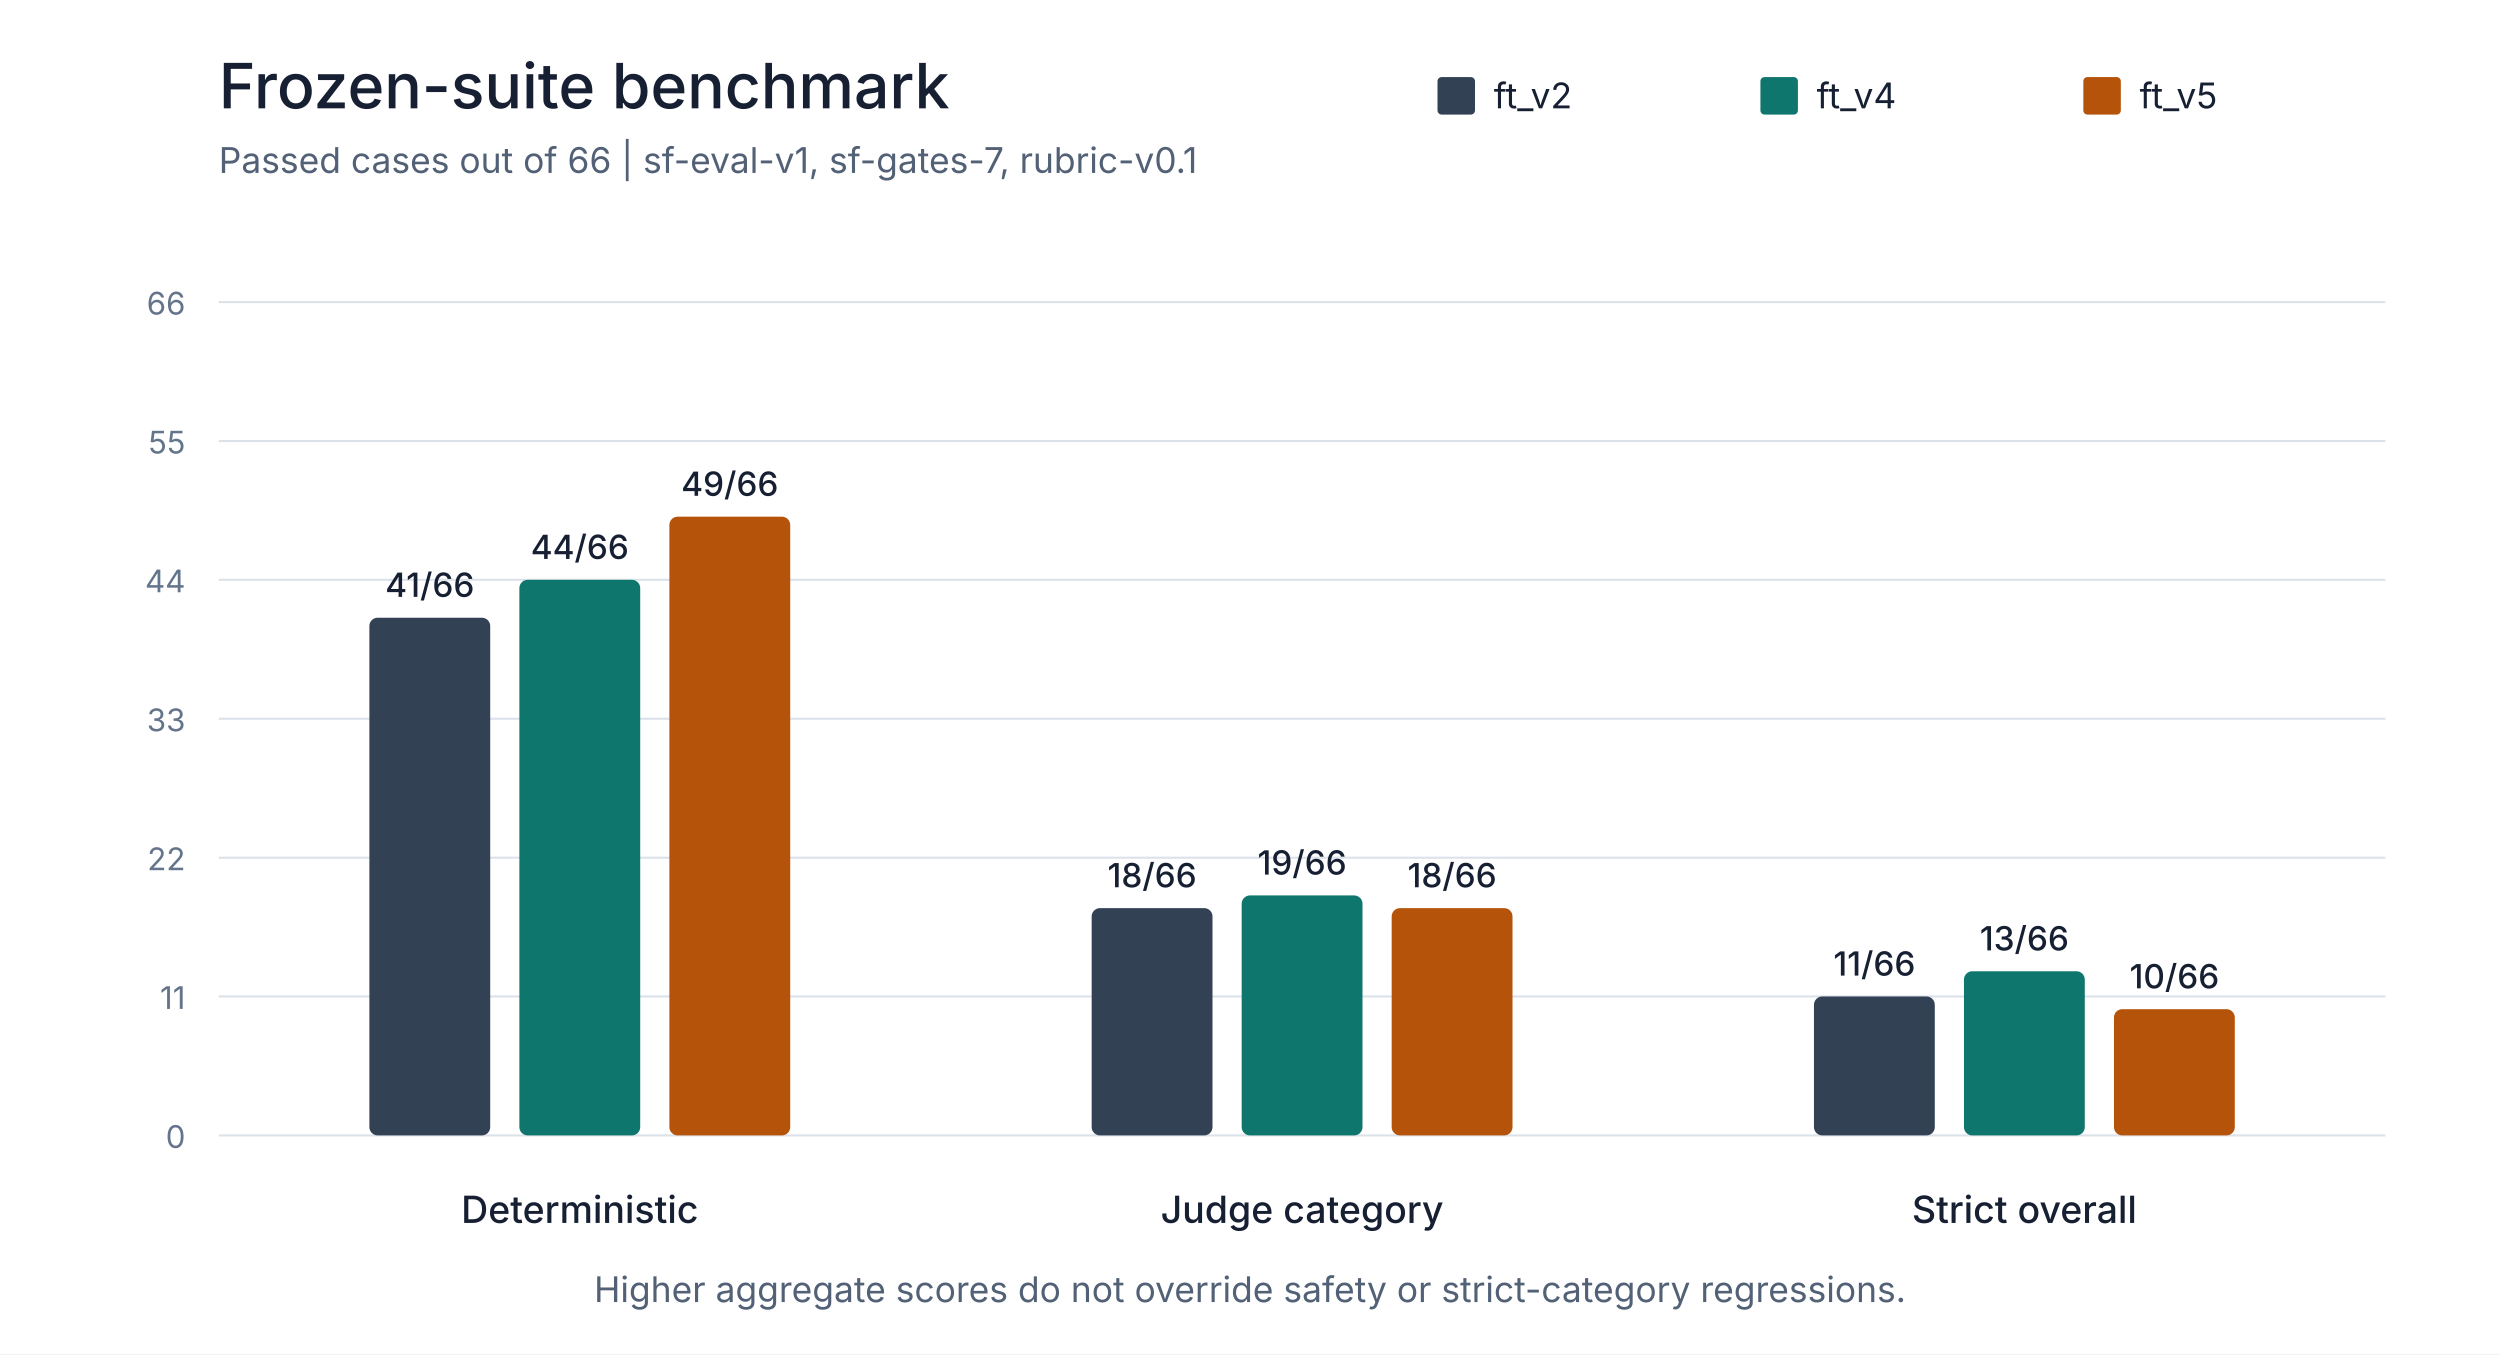
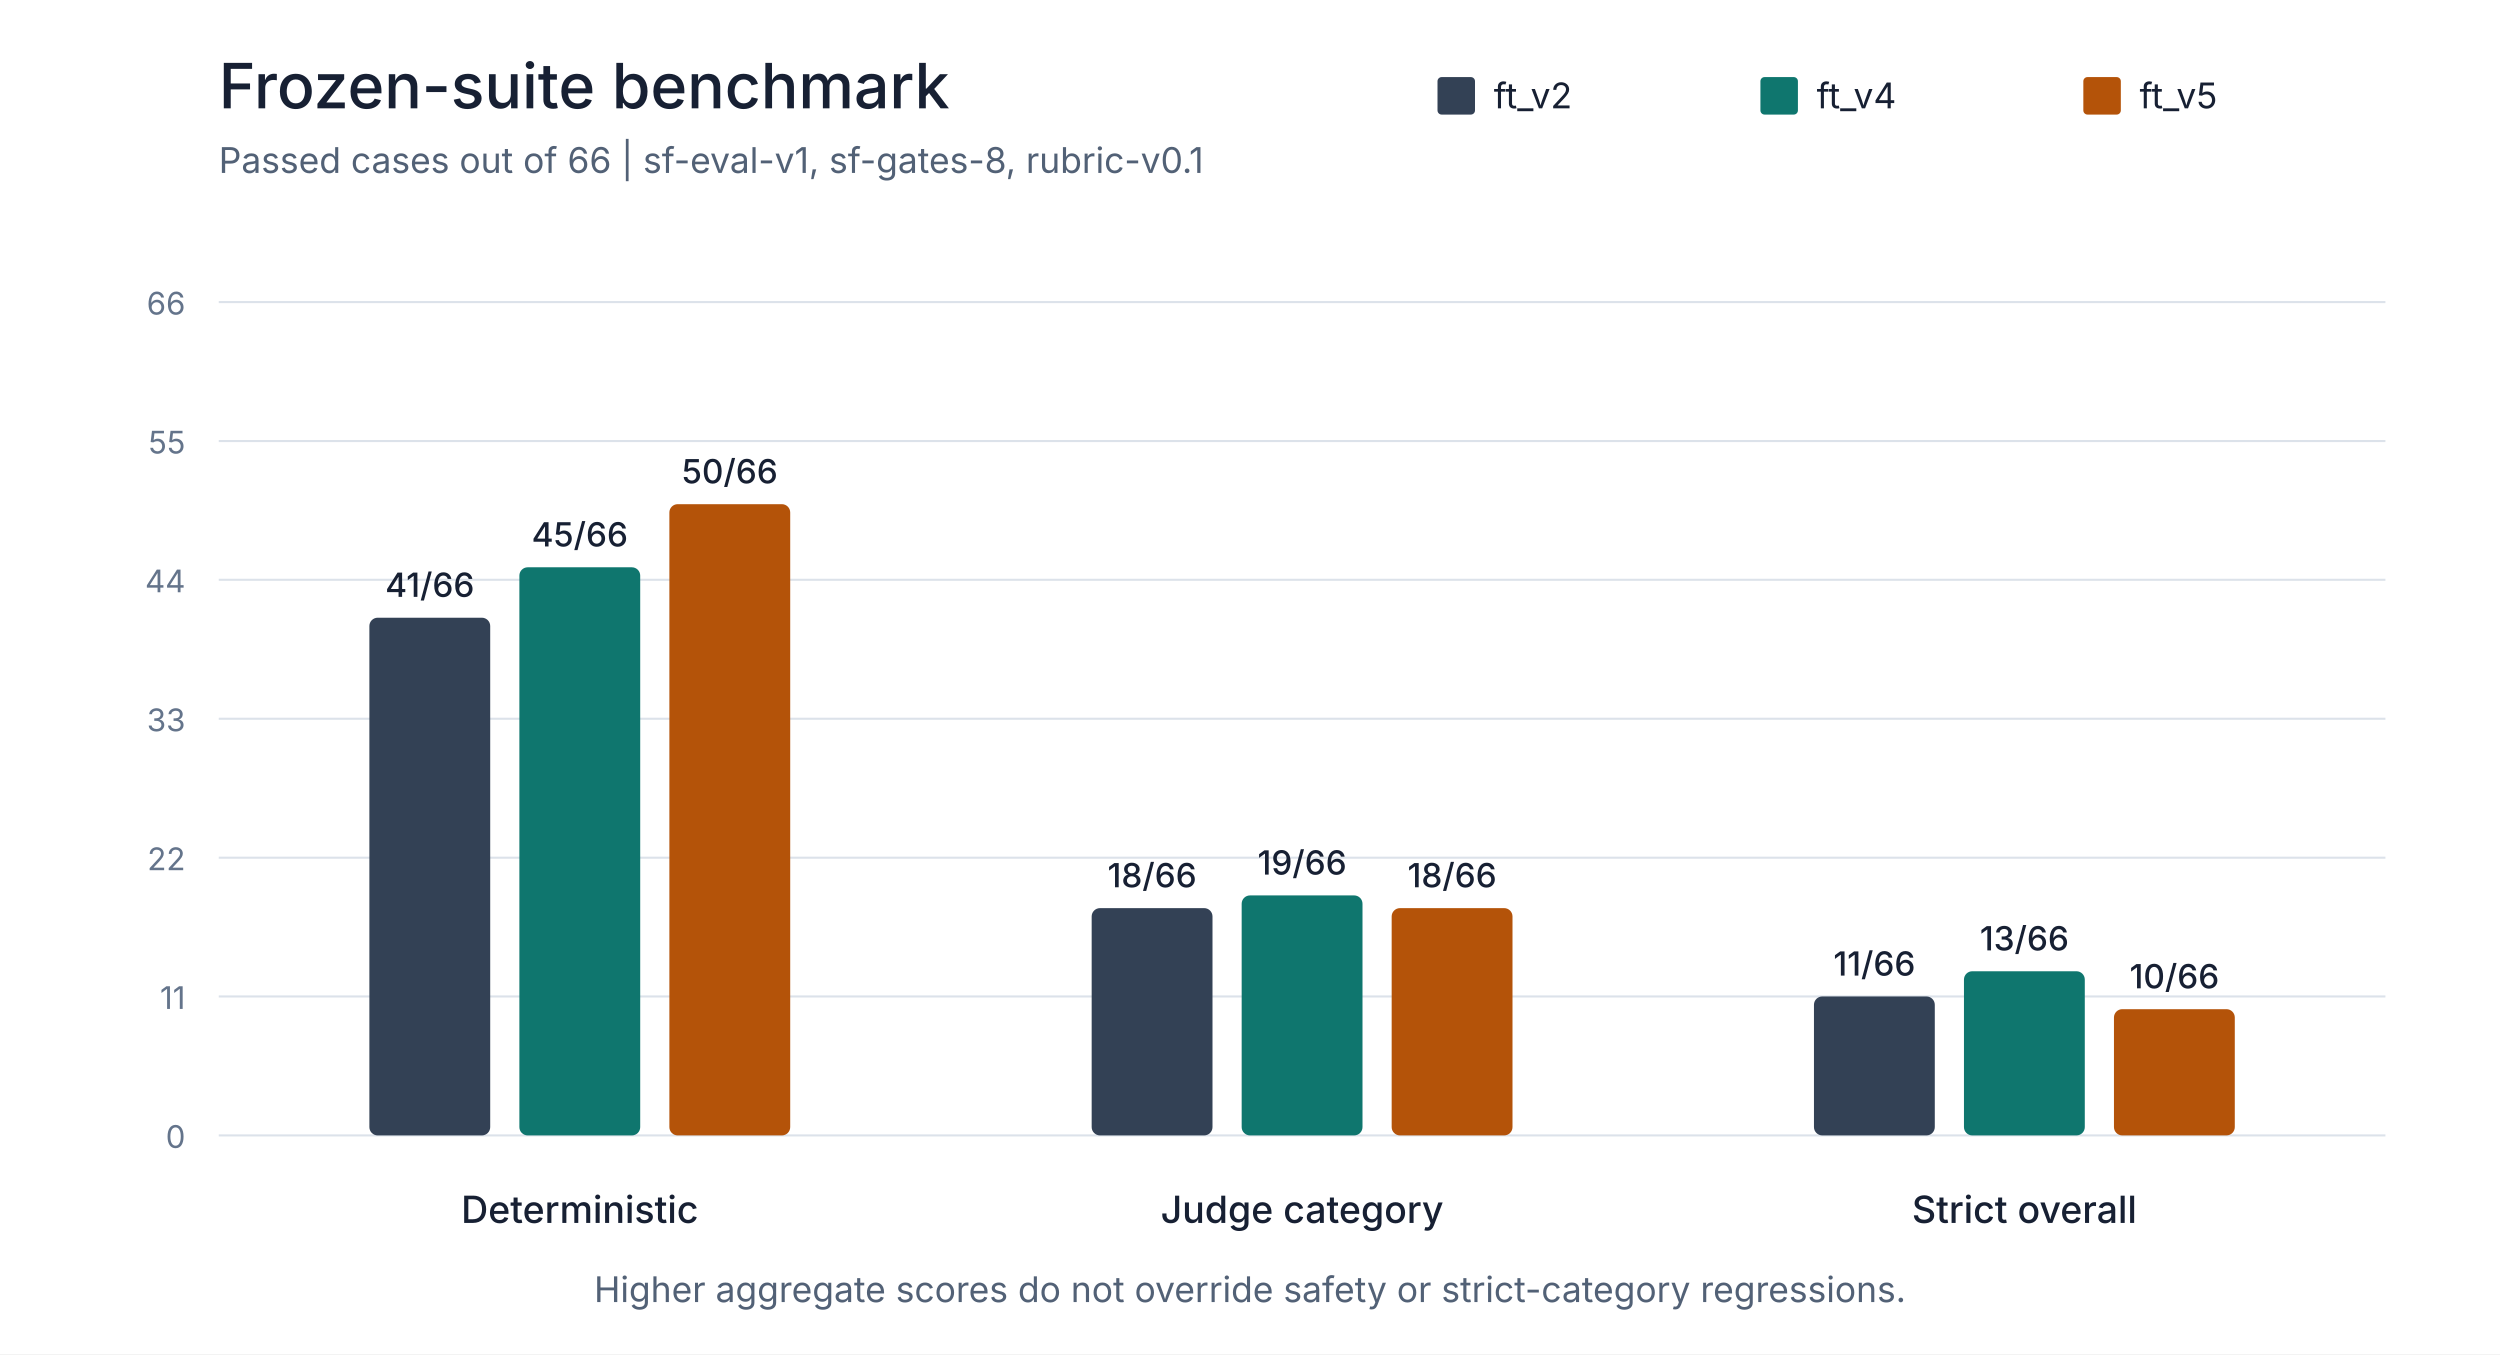
<svg xmlns="http://www.w3.org/2000/svg" width="1200" height="650" viewBox="0 0 1200 650" role="img" aria-labelledby="title desc">
  <rect width="1200" height="650" fill="#ffffff" />
  <text x="105.0" y="52.0" text-anchor="start" font-family="Inter,Arial,sans-serif" font-size="30" font-weight="500" fill="#172033">Frozen-suite benchmark</text>
-   <text x="105.0" y="83.0" text-anchor="start" font-family="Inter,Arial,sans-serif" font-size="17" font-weight="400" fill="#526176">Passed cases out of 66 | sf-eval-v1, sf-gates-7, rubric-v0.1</text>
+   <text x="105.0" y="83.0" text-anchor="start" font-family="Inter,Arial,sans-serif" font-size="17" font-weight="400" fill="#526176">Passed cases out of 66 | sf-eval-v1, sf-gates-8, rubric-v0.1</text>
  <rect x="690" y="37" width="18" height="18" rx="2" fill="#334155" />
  <text x="717.0" y="52.0" text-anchor="start" font-family="Inter,Arial,sans-serif" font-size="17" font-weight="400" fill="#172033">ft_v2</text>
  <rect x="845" y="37" width="18" height="18" rx="2" fill="#0f766e" />
  <text x="872.0" y="52.0" text-anchor="start" font-family="Inter,Arial,sans-serif" font-size="17" font-weight="400" fill="#172033">ft_v4</text>
  <rect x="1000" y="37" width="18" height="18" rx="2" fill="#b45309" />
  <text x="1027.0" y="52.0" text-anchor="start" font-family="Inter,Arial,sans-serif" font-size="17" font-weight="400" fill="#172033">ft_v5</text>
  <line x1="105" y1="545.0" x2="1145" y2="545.0" stroke="#dce2ea" />
  <text x="89.0" y="551.0" text-anchor="end" font-family="Inter,Arial,sans-serif" font-size="15" font-weight="400" fill="#64748b">0</text>
  <line x1="105" y1="478.3" x2="1145" y2="478.3" stroke="#dce2ea" />
  <text x="89.0" y="484.3" text-anchor="end" font-family="Inter,Arial,sans-serif" font-size="15" font-weight="400" fill="#64748b">11</text>
  <line x1="105" y1="411.7" x2="1145" y2="411.7" stroke="#dce2ea" />
  <text x="89.0" y="417.7" text-anchor="end" font-family="Inter,Arial,sans-serif" font-size="15" font-weight="400" fill="#64748b">22</text>
  <line x1="105" y1="345.0" x2="1145" y2="345.0" stroke="#dce2ea" />
  <text x="89.0" y="351.0" text-anchor="end" font-family="Inter,Arial,sans-serif" font-size="15" font-weight="400" fill="#64748b">33</text>
  <line x1="105" y1="278.3" x2="1145" y2="278.3" stroke="#dce2ea" />
  <text x="89.0" y="284.3" text-anchor="end" font-family="Inter,Arial,sans-serif" font-size="15" font-weight="400" fill="#64748b">44</text>
  <line x1="105" y1="211.7" x2="1145" y2="211.7" stroke="#dce2ea" />
  <text x="89.0" y="217.7" text-anchor="end" font-family="Inter,Arial,sans-serif" font-size="15" font-weight="400" fill="#64748b">55</text>
  <line x1="105" y1="145.0" x2="1145" y2="145.0" stroke="#dce2ea" />
  <text x="89.0" y="151.0" text-anchor="end" font-family="Inter,Arial,sans-serif" font-size="15" font-weight="400" fill="#64748b">66</text>
  <rect x="177.3" y="296.5" width="58" height="248.5" rx="4" fill="#334155" />
  <text x="206.3" y="286.5" text-anchor="middle" font-family="Inter,Arial,sans-serif" font-size="16" font-weight="500" fill="#172033">41/66</text>
-   <rect x="249.3" y="278.3" width="58" height="266.7" rx="4" fill="#0f766e" />
-   <text x="278.3" y="268.3" text-anchor="middle" font-family="Inter,Arial,sans-serif" font-size="16" font-weight="500" fill="#172033">44/66</text>
-   <rect x="321.3" y="248.0" width="58" height="297.0" rx="4" fill="#b45309" />
-   <text x="350.3" y="238.0" text-anchor="middle" font-family="Inter,Arial,sans-serif" font-size="16" font-weight="500" fill="#172033">49/66</text>
+   <rect x="249.3" y="272.3" width="58" height="272.7" rx="4" fill="#0f766e" />
+   <text x="278.3" y="262.3" text-anchor="middle" font-family="Inter,Arial,sans-serif" font-size="16" font-weight="500" fill="#172033">45/66</text>
+   <rect x="321.3" y="242.0" width="58" height="303.0" rx="4" fill="#b45309" />
+   <text x="350.3" y="232.0" text-anchor="middle" font-family="Inter,Arial,sans-serif" font-size="16" font-weight="500" fill="#172033">50/66</text>
  <text x="278.3" y="587.0" text-anchor="middle" font-family="Inter,Arial,sans-serif" font-size="18" font-weight="500" fill="#172033">Deterministic</text>
  <rect x="524.0" y="435.9" width="58" height="109.1" rx="4" fill="#334155" />
  <text x="553.0" y="425.9" text-anchor="middle" font-family="Inter,Arial,sans-serif" font-size="16" font-weight="500" fill="#172033">18/66</text>
  <rect x="596.0" y="429.8" width="58" height="115.2" rx="4" fill="#0f766e" />
  <text x="625.0" y="419.8" text-anchor="middle" font-family="Inter,Arial,sans-serif" font-size="16" font-weight="500" fill="#172033">19/66</text>
  <rect x="668.0" y="435.9" width="58" height="109.1" rx="4" fill="#b45309" />
  <text x="697.0" y="425.9" text-anchor="middle" font-family="Inter,Arial,sans-serif" font-size="16" font-weight="500" fill="#172033">18/66</text>
  <text x="625.0" y="587.0" text-anchor="middle" font-family="Inter,Arial,sans-serif" font-size="18" font-weight="500" fill="#172033">Judge category</text>
  <rect x="870.7" y="478.3" width="58" height="66.7" rx="4" fill="#334155" />
  <text x="899.7" y="468.3" text-anchor="middle" font-family="Inter,Arial,sans-serif" font-size="16" font-weight="500" fill="#172033">11/66</text>
  <rect x="942.7" y="466.2" width="58" height="78.8" rx="4" fill="#0f766e" />
  <text x="971.7" y="456.2" text-anchor="middle" font-family="Inter,Arial,sans-serif" font-size="16" font-weight="500" fill="#172033">13/66</text>
  <rect x="1014.7" y="484.4" width="58" height="60.6" rx="4" fill="#b45309" />
  <text x="1043.7" y="474.4" text-anchor="middle" font-family="Inter,Arial,sans-serif" font-size="16" font-weight="500" fill="#172033">10/66</text>
  <text x="971.7" y="587.0" text-anchor="middle" font-family="Inter,Arial,sans-serif" font-size="18" font-weight="500" fill="#172033">Strict overall</text>
  <text x="600.0" y="625.0" text-anchor="middle" font-family="Inter,Arial,sans-serif" font-size="17" font-weight="400" fill="#526176">Higher aggregate scores do not override safety or strict-category regressions.</text>
</svg>
